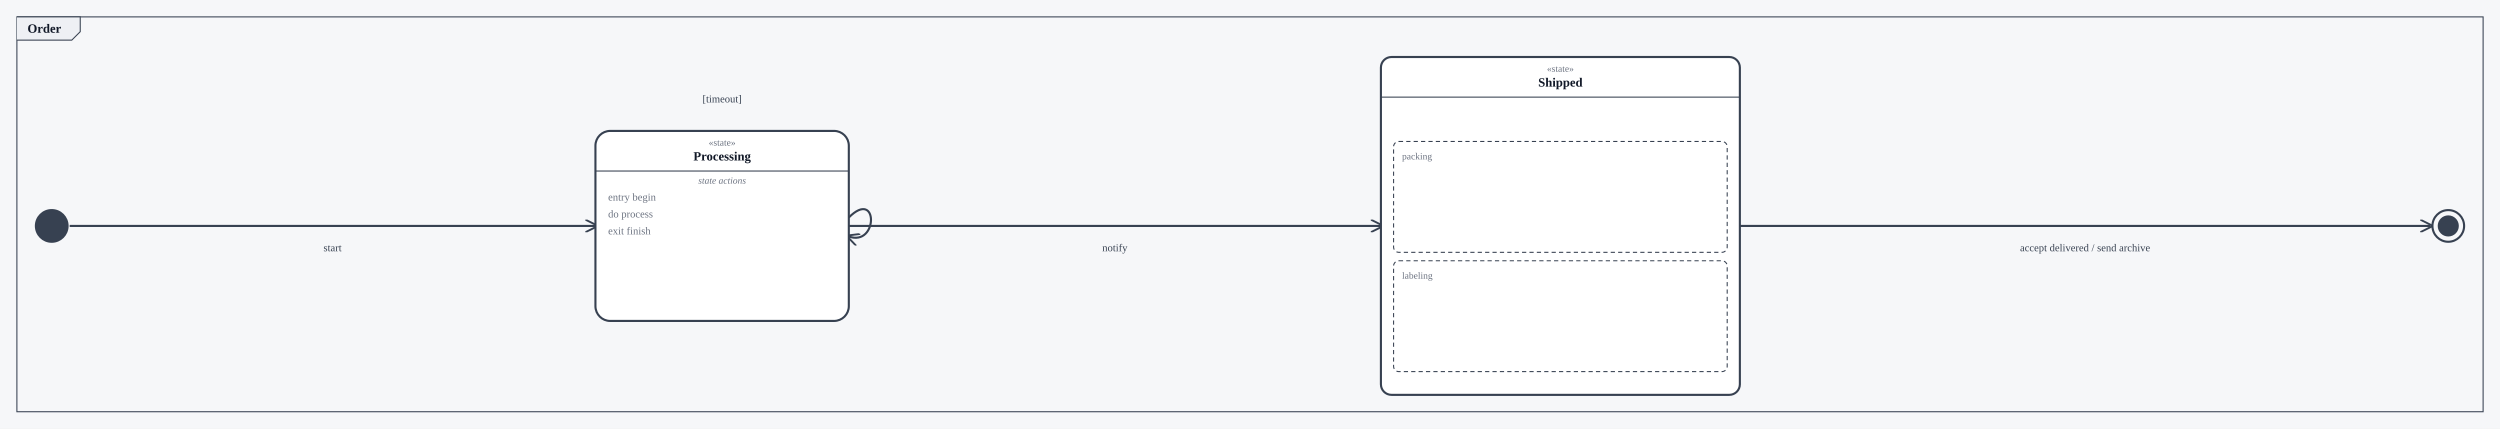
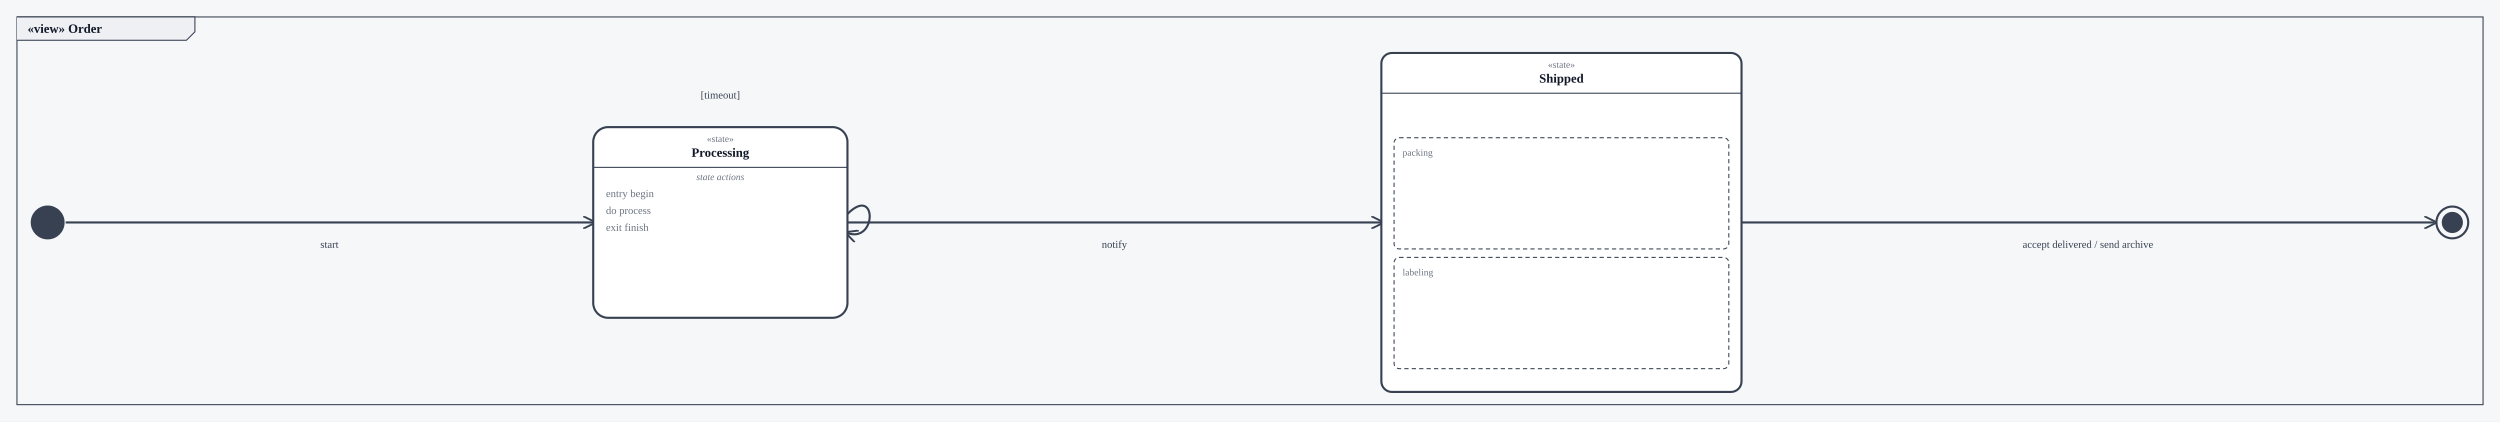
- <svg xmlns="http://www.w3.org/2000/svg" class="sysml-viz-svg" width="100%" height="100%" viewBox="58 46 2368 406" role="img" aria-label="Order" data-color-scheme="light" style="touch-action: none; cursor: grab;">
-   <rect class="viz-bg" x="58" y="46" width="2368" height="406" fill="#f6f7f9" />
+ <svg xmlns="http://www.w3.org/2000/svg" class="sysml-viz-svg" width="100%" height="100%" viewBox="62 50 2360 398" role="img" aria-label="Order" data-color-scheme="light" style="touch-action: none; cursor: grab;">
+   <rect class="viz-bg" x="62" y="50" width="2360" height="398" fill="#f6f7f9" />
  <defs>
    <marker id="viz-arrow" markerWidth="10" markerHeight="10" refX="9" refY="3" orient="auto" markerUnits="strokeWidth">
      <path d="M0,0 L0,6 L9,3 z" fill="#374151" />
    </marker>
    <marker id="general-d3-arrow" viewBox="0 -5 10 10" refX="8" refY="0" markerWidth="5" markerHeight="5" orient="auto">
      <path d="M0,-4L10,0L0,4" style="fill: #374151;" />
    </marker>
    <marker id="general-d3-arrow-open" viewBox="0 -5 10 10" refX="9" refY="0" markerWidth="8" markerHeight="8" orient="auto">
      <path d="M0,-4L10,0L0,4" style="fill: none; stroke: #374151; stroke-width: 1.3;" />
    </marker>
    <marker id="general-d3-specializes" viewBox="0 -6 12 12" refX="11" refY="0" markerWidth="8" markerHeight="8" orient="auto">
      <path d="M0,0L10,-4L10,4Z" style="fill: #ffffff; stroke: #374151; stroke-width: 1.2;" />
    </marker>
    <marker id="general-d3-defined-by" viewBox="-8 -6 20 12" refX="11" refY="0" markerWidth="13.5" markerHeight="8" orient="auto">
      <path d="M1,-4.5L11,0L1,4.5Z" style="fill: #ffffff; stroke: #374151; stroke-width: 1.2;" />
      <circle cx="-2.5" cy="-3" r="1.2" style="fill: #374151;" />
      <circle cx="-2.5" cy="3" r="1.2" style="fill: #374151;" />
    </marker>
    <marker id="general-d3-subsets" viewBox="0 -6 12 12" refX="11" refY="0" markerWidth="8" markerHeight="8" orient="auto">
      <path d="M1,-4.5L11,0L1,4.5Z" style="fill: #ffffff; stroke: #374151; stroke-width: 1.2;" />
    </marker>
    <marker id="general-d3-diamond" viewBox="0 -6 12 12" refX="2" refY="0" markerWidth="7" markerHeight="7" orient="auto">
      <path d="M0,0L5,-4L10,0L5,4Z" style="fill: #374151;" />
    </marker>
    <marker id="ibd-connection-dot" viewBox="-5 -5 10 10" refX="0" refY="0" markerWidth="5" markerHeight="5" orient="auto">
      <circle r="3" style="fill: #ffffff; stroke: #374151; stroke-width: 1.5;" />
    </marker>
    <marker id="ibd-flow-arrow" viewBox="0 -5 10 10" refX="10" refY="0" markerWidth="8" markerHeight="8" orient="auto">
      <path d="M0,-4L10,0L0,4Z" style="fill: #374151;" />
    </marker>
    <marker id="ibd-interface-arrow" viewBox="0 -5 10 10" refX="10" refY="0" markerWidth="8" markerHeight="8" orient="auto">
      <path d="M0,-4L10,0L0,4Z" style="fill: none; stroke: #374151; stroke-width: 1.5;" />
    </marker>
    <marker id="state-transition-arrow" viewBox="0 -5 10 10" refX="8" refY="0" markerWidth="6" markerHeight="6" orient="auto">
      <path d="M0,-5L10,0L0,5" style="fill: none; stroke: #374151; stroke-width: 1.5;" />
    </marker>
  </defs>
  <style class="sysml-node-chrome-style">.sysml-disclosure { cursor: pointer; outline: none; }
.sysml-disclosure .sysml-disclosure-box,
.sysml-disclosure .sysml-disclosure-glyph { pointer-events: none; }
.sysml-disclosure:hover .sysml-disclosure-target { fill: #e5e7eb !important; fill-opacity: 0.55; }
.sysml-disclosure:hover .sysml-disclosure-box { fill: #e5e7eb; stroke: #374151; }
.sysml-disclosure:focus-visible .sysml-disclosure-target { stroke: #2563eb; stroke-width: 2px; fill: #e5e7eb !important; fill-opacity: 0.35; }
.sysml-disclosure:focus-visible .sysml-disclosure-box { stroke: #2563eb; }
.sysml-compartment-label text { user-select: none; }
.viz-node text { user-select: none; }</style>
  <g class="viz-root">
    <g class="view-frame" style="pointer-events: none;">
-       <rect class="view-frame-border" x="74" y="62" width="2336" height="374" style="fill: none; stroke: #374151; stroke-width: 1px;" />
-       <path class="view-frame-name-compartment" d="M74,62 H134 V76 L126,84 H74" style="fill: #eef0f4; stroke: #374151; stroke-width: 1px;" />
-       <text class="view-frame-name" x="84" y="77" style="font-size: 12px; font-weight: 700; fill: #111827;">Order</text>
+       <rect class="view-frame-border" x="78" y="66" width="2328" height="366" style="fill: none; stroke: #374151; stroke-width: 1px;" />
+       <path class="view-frame-name-compartment" d="M78,66 H246 V80 L238,88 H78" style="fill: #eef0f4; stroke: #374151; stroke-width: 1px;" />
+       <text class="view-frame-name" x="88" y="81" style="font-size: 12px; font-weight: 700; fill: #111827;">«view» Order</text>
    </g>
    <g class="state-transitions">
      <path class="state-transition-edge" d="M124,260 L622,260" data-edge-id="transition-0" data-base-stroke-width="2" style="fill: none; stroke: #374151; stroke-width: 2px; marker-end: url(#state-transition-arrow);" />
      <path class="viz-edge-hit-target" data-tooltip-kind="edge" data-tooltip-id="transition-0" d="M124,260 L622,260" aria-label="Transition; Name: start; From: Initial; To: Processing; Source ID: init; Target ID: processing" style="fill: none; stroke: transparent; stroke-width: 12px; pointer-events: stroke;" />
      <rect class="transition-label-backing" x="354" y="273" width="38" height="16" style="fill: #f6f7f9; stroke: none;" />
      <text x="373" y="284" text-anchor="middle" style="font-size: 10px; font-weight: 500; fill: #374151;">start</text>
      <path class="state-transition-edge" data-guard="timeout" d="M862,252 C890,224 890,280 862,270" data-edge-id="transition-1" data-base-stroke-width="2" style="fill: none; stroke: #374151; stroke-width: 2px; marker-end: url(#state-transition-arrow);" />
      <path class="viz-edge-hit-target" data-tooltip-kind="edge" data-tooltip-id="transition-1" d="M862,252 C890,224 890,280 862,270" aria-label="Transition; Name: [timeout]; From: Processing; To: Processing; Guard: timeout; Source ID: processing; Target ID: processing" style="fill: none; stroke: transparent; stroke-width: 12px; pointer-events: stroke;" />
      <rect class="transition-label-backing" x="711" y="132" width="62" height="16" style="fill: #f6f7f9; stroke: none;" />
      <text x="742" y="143" text-anchor="middle" style="font-size: 10px; font-weight: 500; fill: #374151;">[timeout]</text>
      <path class="state-transition-edge" data-effect="notify" d="M862,260 L1366,260" data-edge-id="transition-2" data-base-stroke-width="2" style="fill: none; stroke: #374151; stroke-width: 2px; marker-end: url(#state-transition-arrow);" />
      <path class="viz-edge-hit-target" data-tooltip-kind="edge" data-tooltip-id="transition-2" d="M862,260 L1366,260" aria-label="Transition; Name: notify; From: Processing; To: Shipped; Effect: notify; Source ID: processing; Target ID: shipped" style="fill: none; stroke: transparent; stroke-width: 12px; pointer-events: stroke;" />
      <rect class="transition-label-backing" x="1092" y="273" width="44" height="16" style="fill: #f6f7f9; stroke: none;" />
      <text x="1114" y="284" text-anchor="middle" style="font-size: 10px; font-weight: 500; fill: #374151;">notify</text>
      <path class="state-transition-edge" data-accept="delivered" data-send="archive" d="M1706,260 L2360,260" data-edge-id="transition-3" data-base-stroke-width="2" style="fill: none; stroke: #374151; stroke-width: 2px; marker-end: url(#state-transition-arrow);" />
      <path class="viz-edge-hit-target" data-tooltip-kind="edge" data-tooltip-id="transition-3" d="M1706,260 L2360,260" aria-label="Transition; Name: accept delivered / send archive; From: Shipped; To: Done; Accept: delivered; Send: archive; Source ID: shipped; Target ID: done" style="fill: none; stroke: transparent; stroke-width: 12px; pointer-events: stroke;" />
      <rect class="transition-label-backing" x="1936" y="273" width="194" height="16" style="fill: #f6f7f9; stroke: none;" />
      <text x="2033" y="284" text-anchor="middle" style="font-size: 10px; font-weight: 500; fill: #374151;">accept delivered / send archive</text>
    </g>
    <g class="state-nodes">
      <g class="state-node state-transition-node" data-node-id="init" transform="translate(90,243)" style="cursor: ;">
        <circle class="node-background" data-original-stroke="#374151" data-original-width="2px" cx="17" cy="17" r="15" style="fill: #374151; stroke: #374151; stroke-width: 2px;" />
      </g>
      <g class="state-node state-transition-node" data-node-id="processing" transform="translate(622,170)" style="cursor: ;">
        <rect class="node-background" data-original-stroke="#374151" data-original-width="2px" width="240" height="180" rx="14" style="fill: #ffffff; stroke: #374151; stroke-width: 2px;" />
        <text class="state-keyword" x="120" y="14" text-anchor="middle" style="font-size: 9px; fill: #6b7280;">«state»</text>
        <text x="120" y="28" text-anchor="middle" style="font-size: 12px; font-weight: 700; fill: #111827;">Processing</text>
        <line class="state-compartment-divider" x1="0" x2="240" y1="38" y2="38" style="stroke: #374151; stroke-width: 1px;" />
        <text class="state-compartment-label" x="120" y="50" text-anchor="middle" style="font-size: 9px; font-style: italic; fill: #6b7280;">state actions</text>
        <text class="state-action-compartment" x="12" y="66" style="font-size: 10px; fill: #6b7280;">entry begin</text>
        <text class="state-action-compartment" x="12" y="82" style="font-size: 10px; fill: #6b7280;">do process</text>
        <text class="state-action-compartment" x="12" y="98" style="font-size: 10px; fill: #6b7280;">exit finish</text>
      </g>
      <g class="state-node state-transition-node" data-node-id="shipped" transform="translate(1366,100)" style="cursor: ;">
        <rect class="node-background" data-original-stroke="#374151" data-original-width="2px" width="340" height="320" rx="10" style="fill: #ffffff; stroke: #374151; stroke-width: 2px;" />
        <text class="state-keyword" x="170" y="14" text-anchor="middle" style="font-size: 9px; fill: #6b7280;">«state»</text>
        <text x="170" y="28" text-anchor="middle" style="font-size: 12px; font-weight: 700; fill: #111827;">Shipped</text>
        <line class="state-compartment-divider" x1="0" x2="340" y1="38" y2="38" style="stroke: #374151; stroke-width: 1px;" />
        <rect class="state-region" x="12" y="80" width="316" height="105" rx="5" style="fill: none; stroke: #374151; stroke-dasharray: 4,3;" />
        <text class="state-region-label" x="20" y="97" style="font-size: 9px; fill: #6b7280;">packing</text>
        <rect class="state-region" x="12" y="193" width="316" height="105" rx="5" style="fill: none; stroke: #374151; stroke-dasharray: 4,3;" />
        <text class="state-region-label" x="20" y="210" style="font-size: 9px; fill: #6b7280;">labeling</text>
      </g>
      <g class="state-node state-transition-node" data-node-id="done" transform="translate(2360,243)" style="cursor: ;">
        <circle class="node-background" data-original-stroke="#374151" data-original-width="2px" cx="17" cy="17" r="15" style="fill: #f6f7f9; stroke: #374151; stroke-width: 2px;" />
        <circle cx="17" cy="17" r="10" style="fill: #374151; stroke: none;" />
      </g>
    </g>
  </g>
</svg>
